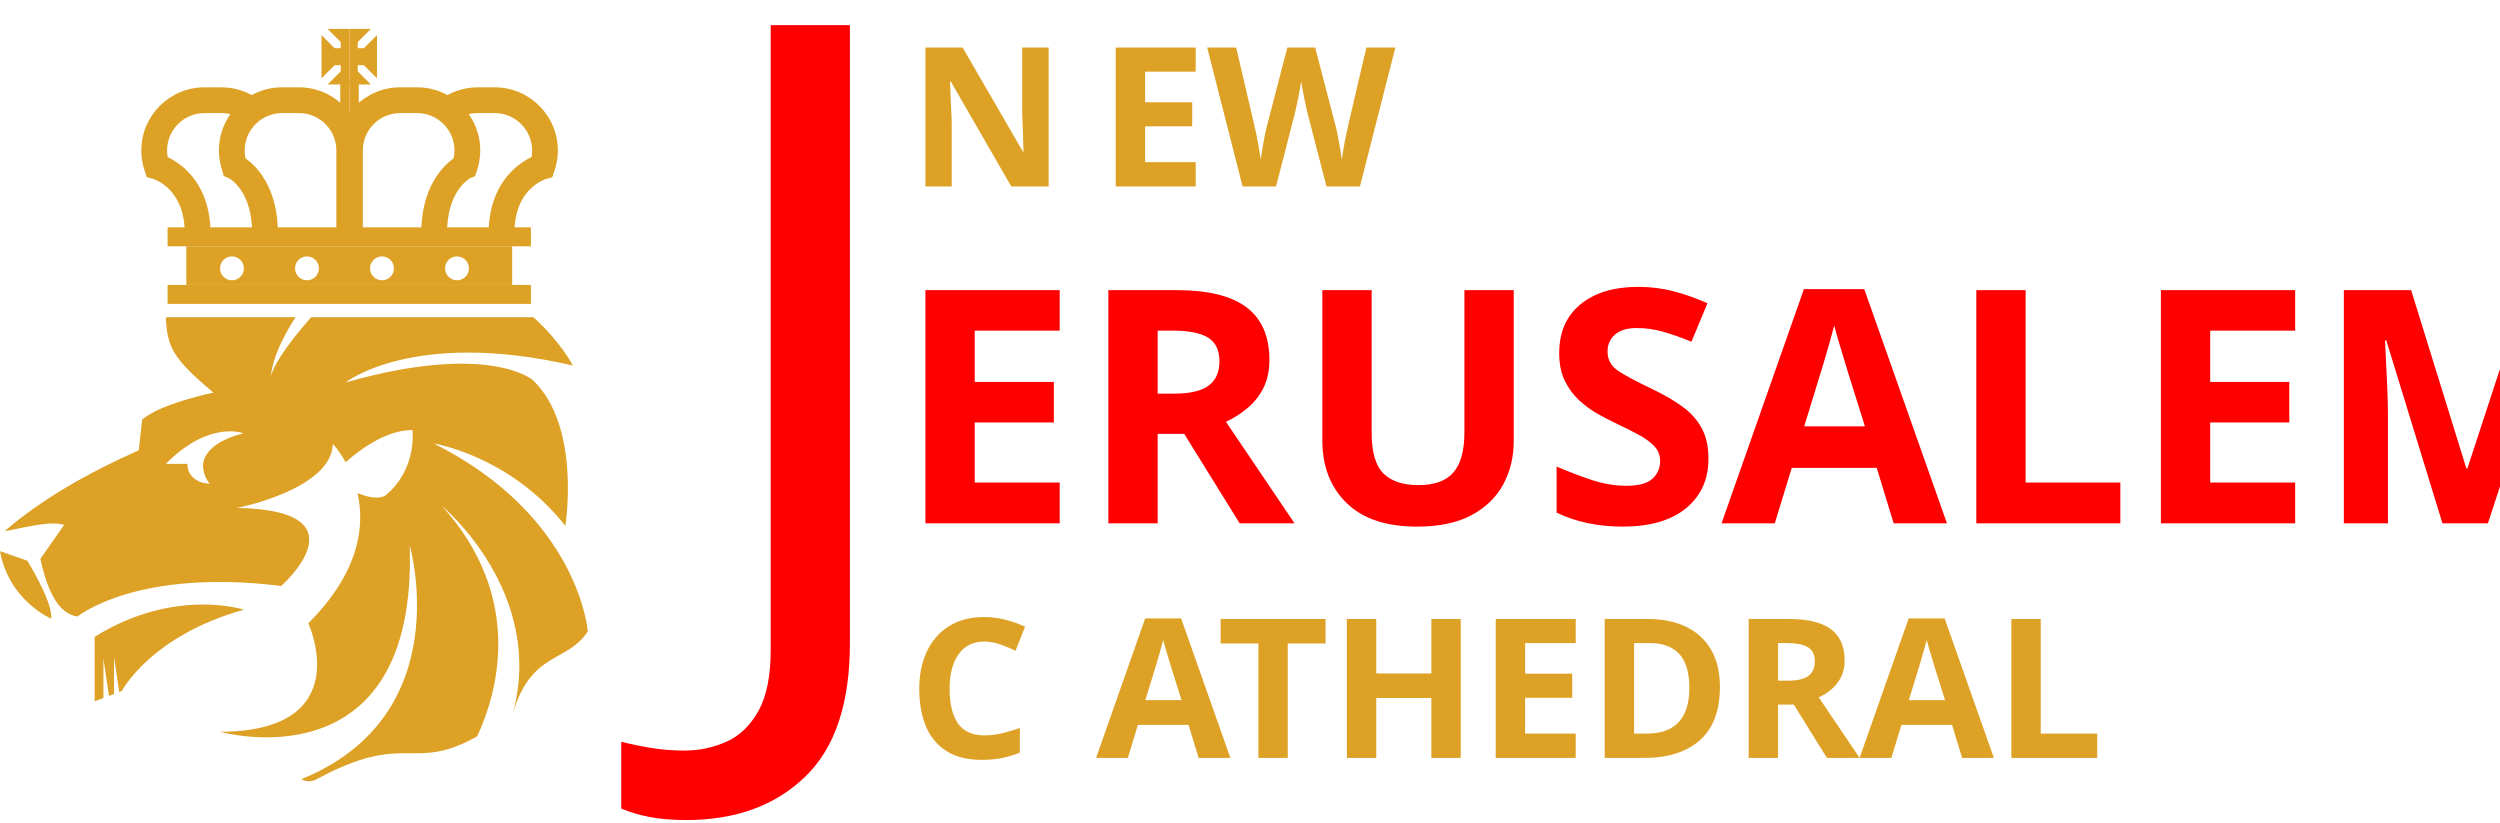
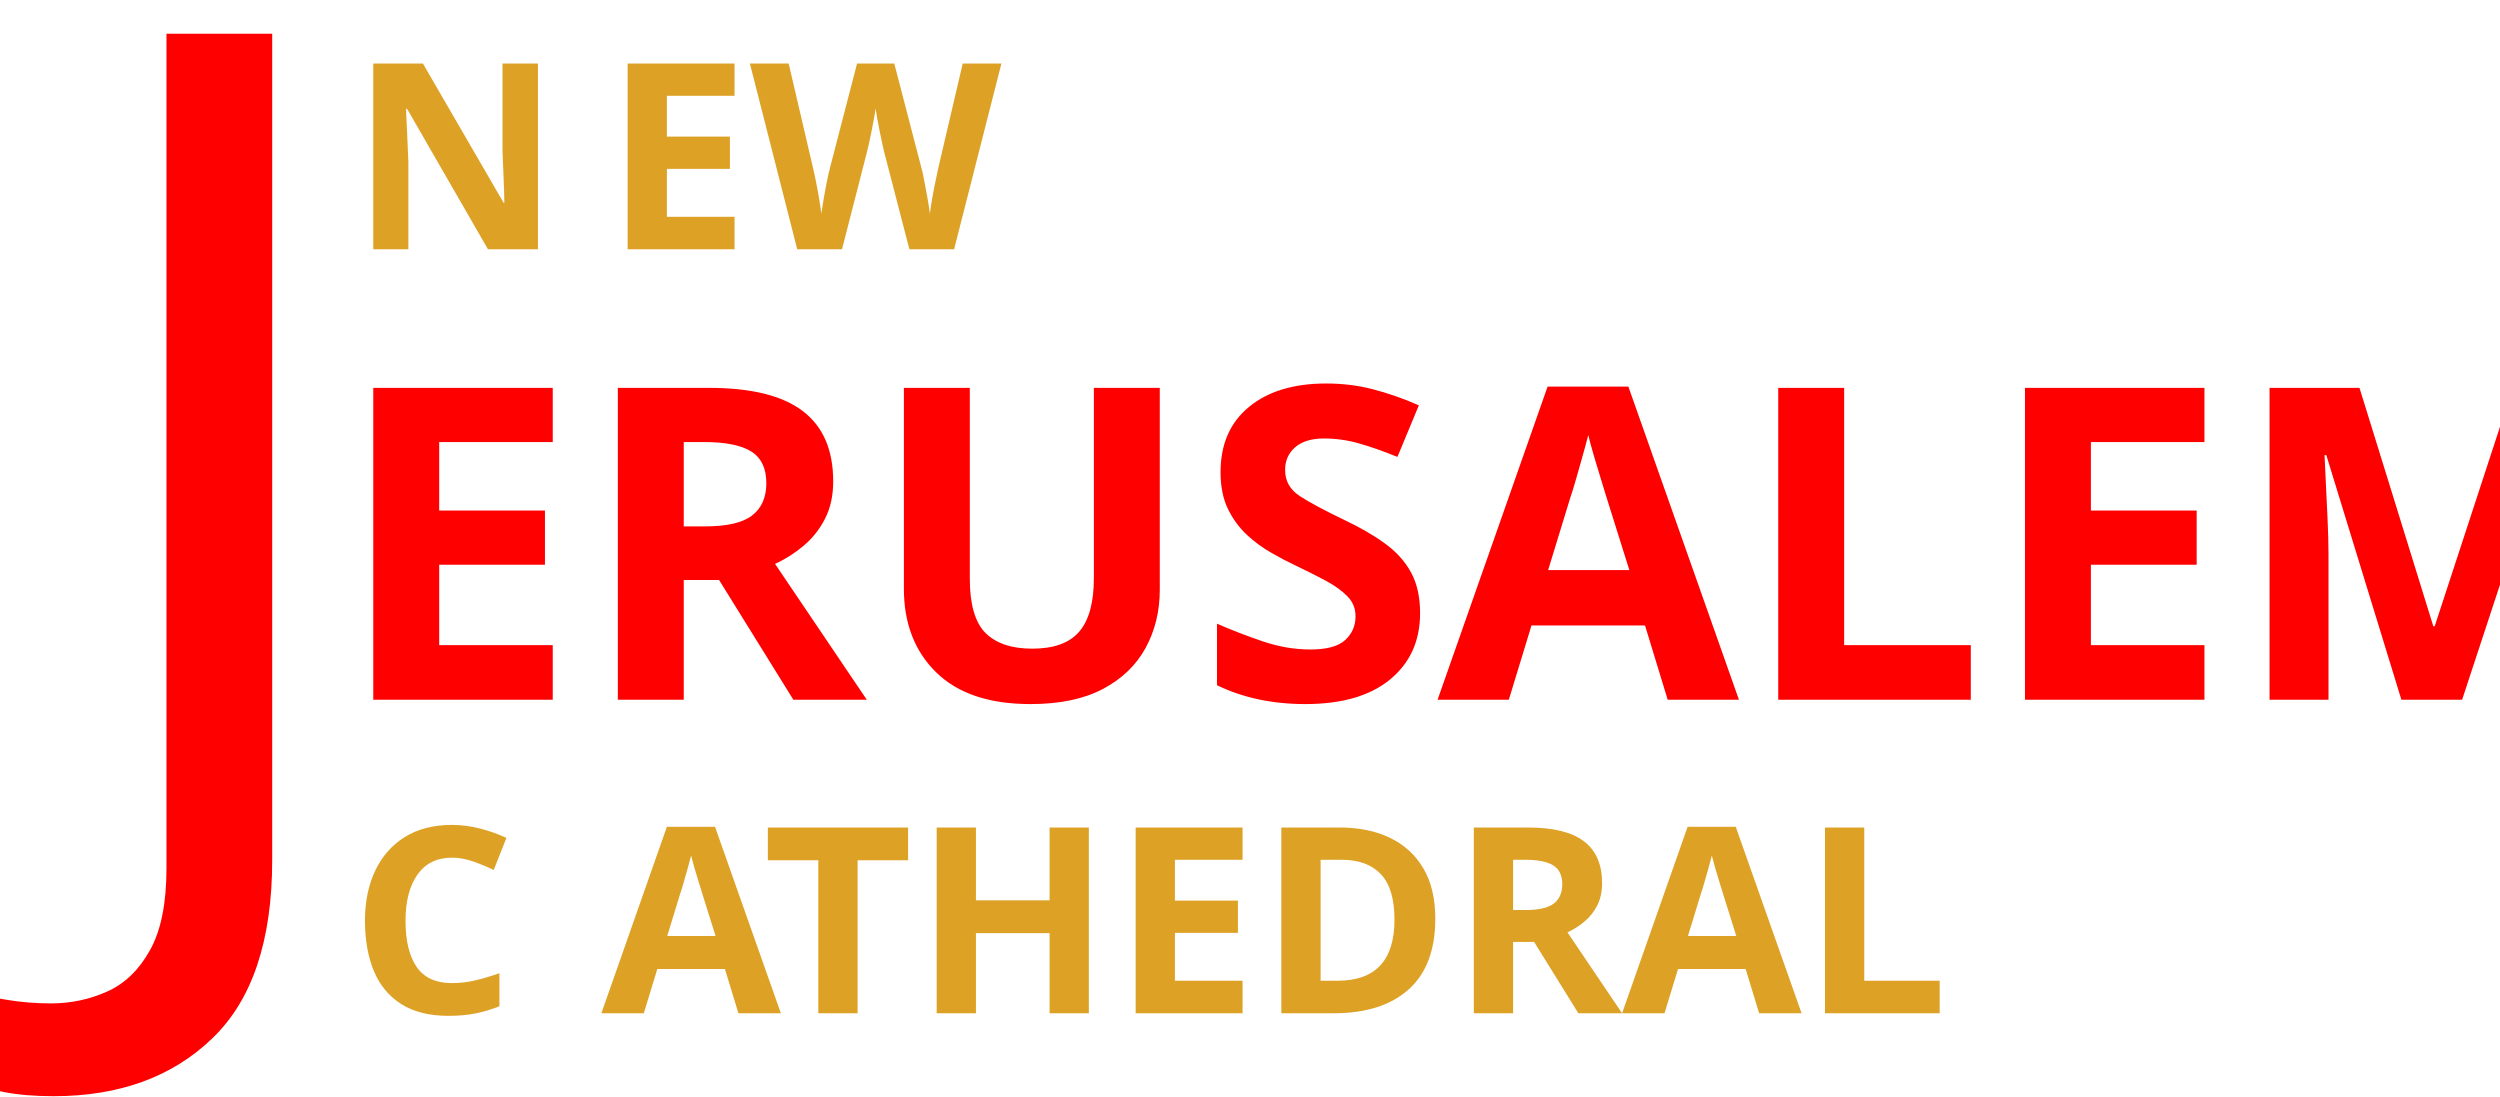
- <svg xmlns="http://www.w3.org/2000/svg" width="100%" height="100%" viewBox="0 0 480 158" version="1.1" xml:space="preserve" style="fill-rule:evenodd;clip-rule:evenodd;stroke-linejoin:round;stroke-miterlimit:1.414;">
-   <g>
+ <svg xmlns="http://www.w3.org/2000/svg" width="100%" height="100%" viewBox="0 0 1496 656" version="1.1" xml:space="preserve" style="fill-rule:evenodd;clip-rule:evenodd;stroke-linejoin:round;stroke-miterlimit:1.414;">
+   <g transform="matrix(3.21244,0,0,3.21244,-1754.59,-1498.43)">
    <g>
      <g>
-         <path d="M19.857,134.011l-1.685,0.632l0,-12.373c15.385,-9.566 28.652,-5.209 28.652,-5.209c-17.958,5.01 -23.443,15.628 -23.443,15.628l-0.488,0.183l-1.005,-6.764l0,7.141l-0.965,0.362l-1.066,-7.179l0,7.579Z" style="fill:#dda126;" />
-         <path d="M0,105.826l5.237,1.829c0,0 4.975,7.959 4.582,11.128c0,0 -8.094,-3.425 -9.819,-12.957Z" style="fill:#dda126;" />
-         <path d="M32.048,60.901l24.703,0c-4.667,7.193 -4.718,11.228 -4.718,11.228c0.867,-2.898 4.217,-7.25 7.712,-11.228l42.65,0c5.257,4.702 7.593,9.274 7.593,9.274c-30.683,-7.076 -43.629,3.256 -43.629,3.256c27.561,-7.822 35.93,-0.464 35.93,-0.464c9.363,8.871 6.257,27.992 6.257,27.992c-10.653,-13.499 -25.256,-15.806 -25.256,-15.806c27.902,13.959 29.604,36.1 29.553,36.079c-3.879,6.104 -10.967,3.662 -14.468,16.067c6.616,-23.446 -13.496,-40.128 -13.496,-40.128c16.043,17.824 10.473,36.207 6.733,44.215c-12.68,7.075 -13.426,-1.196 -30.851,8.243c-1.613,0.873 -2.881,-0.045 -2.881,-0.045c30.259,-12.264 20.778,-44.896 20.778,-44.896c1.585,46.546 -36.417,35.814 -36.417,35.814c26.545,-0.078 16.955,-20.837 16.955,-20.837c9.908,-9.907 10.863,-18.738 9.457,-24.976c2.152,0.844 4.402,1.292 5.62,0.227c5.916,-5.173 4.901,-12.348 4.901,-12.348c-4.886,0.006 -9.763,3.483 -12.807,6.176c-1.256,-2.25 -2.46,-3.508 -2.46,-3.508c-0.241,8.744 -18.386,12.289 -18.386,12.289c25.046,0.428 8.466,14.977 8.466,14.977c-27.879,-3.441 -39.071,5.861 -39.071,5.861c-3.528,-0.429 -5.761,-4.561 -7.163,-11.07l4.558,-6.512c-2.694,-0.89 -7.998,0.641 -11.436,1.205c7.32,-6.279 16.145,-11.249 25.762,-15.531l0.651,-5.861c3.33,-3.066 13.675,-5.209 13.675,-5.209c-7.739,-6.531 -8.841,-8.671 -9.117,-14.326c0.067,-0.066 0.134,-0.131 0.202,-0.196l0,0.038Zm6.94,28.159l0.022,0c0,0 -0.057,-3.934 7.726,-5.861c0,0 -6.504,-2.627 -14.89,5.861l4.169,0c-0.009,0.089 -0.013,0.179 -0.013,0.27c0,1.949 1.907,3.532 4.255,3.532c-0.704,-0.824 -1.276,-2.123 -1.276,-3.532c0,-0.091 0.002,-0.181 0.007,-0.27Z" style="fill:#dda126;" />
+         <g transform="matrix(2.70481,0,0,2.70481,-624.067,-1516.62)">
+           <text x="436.668px" y="793.281px" style="font-family:'Optima-Regular', 'Optima';font-size:80.956px;fill:rgb(255,0,0);">J</text>
+         </g>
+         <g transform="matrix(1.62703,0,0,1.62703,-986.132,-159.346)">
+           <text x="980.023px" y="464.73px" style="font-family:'Optima-Bold', 'Optima';font-weight:700;font-size:50px;fill:rgb(255,0,0);">ERUSALEM</text>
+         </g>
+         <g transform="matrix(0.969094,0,0,0.969094,-338.381,62.516)">
+           <text x="980.023px" y="464.73px" style="font-family:'Optima-Bold', 'Optima';font-weight:700;font-size:50px;fill:rgb(221,161,38);">N<tspan x="1028.92px 1063.92px " y="464.73px 464.73px ">EW</tspan>
+           </text>
+         </g>
+         <g transform="matrix(0.969094,0,0,0.969094,-338.381,204.823)">
+           <text x="980.023px" y="464.73px" style="font-family:'Optima-Bold', 'Optima';font-weight:700;font-size:50px;fill:rgb(221,161,38);">C<tspan x="1028.37px 1076.72px 1119.52px 1173.42px 1213.42px 1267.32px 1312.87px 1361.22px " y="464.73px 464.73px 464.73px 464.73px 464.73px 464.73px 464.73px 464.73px ">ATHEDRAL</tspan>
+           </text>
+         </g>
      </g>
-       <g>
-         <path d="M65.425,5.56l-2.516,0l2.516,2.516l0,1.181l-1.181,0l-2.517,-2.516l0,8.294l2.517,-2.516l1.181,0l0,1.181l-2.516,2.516l4.199,0l0,-10.656l-1.683,0Z" style="fill:#dda126;fill-rule:nonzero;" />
-         <path d="M68.687,16.216l2.516,0l-2.516,-2.516l0,-1.181l1.181,0l2.515,2.516l0,-2.516l0,-3.262l0,-2.516l-2.515,2.516l-1.181,0l0,-1.181l2.516,-2.516l-2.516,0l-1.579,0l0,10.656l1.579,0Z" style="fill:#dda126;fill-rule:nonzero;" />
-         <rect x="65.332" y="15.463" width="1.776" height="7.919" style="fill:#dda126;fill-rule:nonzero;" />
-         <rect x="67.108" y="15.463" width="1.776" height="7.919" style="fill:#dda126;fill-rule:nonzero;" />
-         <path d="M69.529,45.961l-4.949,0l0,-17.075c0,-3.955 -3.216,-7.172 -7.171,-7.172l-3.258,0c-3.954,0 -7.172,3.217 -7.172,7.172c0,0.51 0.054,1.016 0.161,1.511c2.035,1.446 6.222,5.505 6.222,14.409l-4.948,0c0,-7.999 -4.09,-10.388 -4.465,-10.59l-1.001,-0.427l-0.275,-1.012c-0.426,-1.255 -0.642,-2.565 -0.642,-3.891c0,-6.683 5.437,-12.12 12.12,-12.12l3.258,0c6.684,0 12.12,5.437 12.12,12.12l0,17.075Z" style="fill:#dda126;fill-rule:nonzero;" />
-         <path d="M40.425,44.806l-4.948,0c0,-8.653 -5.968,-10.424 -6.028,-10.44l-1.257,-0.352l-0.419,-1.237c-0.426,-1.255 -0.642,-2.565 -0.642,-3.891c0,-6.683 5.438,-12.12 12.121,-12.12l3.258,0c2.666,0 5.196,0.849 7.316,2.456l-2.989,3.944c-1.253,-0.95 -2.75,-1.452 -4.327,-1.452l-3.258,0c-3.955,0 -7.172,3.217 -7.172,7.172c0,0.427 0.038,0.85 0.113,1.268c0.949,0.452 2.254,1.224 3.553,2.468c2.134,2.046 4.679,5.82 4.679,12.184Z" style="fill:#dda126;fill-rule:nonzero;" />
-         <path d="M69.66,45.961l-4.949,0l0,-17.075c0,-6.683 5.438,-12.12 12.121,-12.12l3.257,0c6.684,0 12.121,5.437 12.121,12.12c0,1.325 -0.217,2.635 -0.642,3.891l-0.355,1.048l-0.922,0.391c-0.376,0.203 -4.464,2.593 -4.464,10.59l-4.949,0c0,-8.904 4.188,-12.963 6.223,-14.409c0.106,-0.496 0.161,-1.001 0.161,-1.511c0,-3.955 -3.218,-7.172 -7.173,-7.172l-3.257,0c-3.956,0 -7.172,3.217 -7.172,7.172l0,17.075Z" style="fill:#dda126;fill-rule:nonzero;" />
-         <path d="M98.764,44.806l-4.948,0c0,-6.364 2.545,-10.138 4.68,-12.184c1.297,-1.244 2.603,-2.016 3.552,-2.468c0.076,-0.418 0.113,-0.841 0.113,-1.268c0,-3.955 -3.217,-7.172 -7.173,-7.172l-3.257,0c-1.577,0 -3.074,0.502 -4.328,1.452l-2.99,-3.943c2.122,-1.608 4.651,-2.457 7.318,-2.457l3.257,0c6.684,0 12.121,5.437 12.121,12.12c0,1.326 -0.216,2.636 -0.642,3.892l-0.431,1.269l-1.232,0.315c-0.153,0.05 -1.623,0.557 -3.046,1.99c-1.987,2.002 -2.994,4.846 -2.994,8.454Z" style="fill:#dda126;fill-rule:nonzero;" />
-         <rect x="32.175" y="43.651" width="69.762" height="3.637" style="fill:#dda126;fill-rule:nonzero;" />
-         <rect x="32.175" y="54.71" width="69.762" height="3.637" style="fill:#dda126;fill-rule:nonzero;" />
-         <path d="M98.341,54.71l-62.573,0l0,-7.422l62.573,0l0,7.422Zm-25.001,-5.478c1.265,0 2.291,1.027 2.291,2.291c0,1.265 -1.026,2.291 -2.291,2.291c-1.264,0 -2.291,-1.026 -2.291,-2.291c0,-1.264 1.027,-2.291 2.291,-2.291Zm14.401,0c1.265,0 2.291,1.027 2.291,2.291c0,1.265 -1.026,2.291 -2.291,2.291c-1.264,0 -2.291,-1.026 -2.291,-2.291c0,-1.264 1.027,-2.291 2.291,-2.291Zm-43.202,0c1.264,0 2.291,1.027 2.291,2.291c0,1.265 -1.027,2.291 -2.291,2.291c-1.265,0 -2.292,-1.026 -2.292,-2.291c0,-1.264 1.027,-2.291 2.292,-2.291Zm14.4,0c1.265,0 2.291,1.027 2.291,2.291c0,1.265 -1.026,2.291 -2.291,2.291c-1.264,0 -2.291,-1.026 -2.291,-2.291c0,-1.264 1.027,-2.291 2.291,-2.291Z" style="fill:#dda126;" />
-       </g>
-     </g>
-     <g>
-       <text x="132.446px" y="125.37px" style="font-family:'Optima-Regular', 'Optima';font-size:168.823px;fill:#f00;">J</text>
-       <text x="172.041px" y="100.488px" style="font-family:'Optima-Bold', 'Optima';font-weight:700;font-size:62.721px;fill:#f00;">ERUSALEM</text>
-       <text x="174.323px" y="35.802px" style="font-family:'Optima-Bold', 'Optima';font-weight:700;font-size:37.358px;fill:#dda126;">N<tspan x="210.859px 237.01px " y="35.802px 35.802px ">EW</tspan>
-       </text>
-       <text x="174.323px" y="145.519px" style="font-family:'Optima-Bold', 'Optima';font-weight:700;font-size:37.358px;fill:#dda126;">C<tspan x="210.449px 246.574px 278.552px 318.824px 348.71px 388.982px 423.015px 459.14px " y="145.519px 145.519px 145.519px 145.519px 145.519px 145.519px 145.519px 145.519px ">ATHEDRAL</tspan>
-       </text>
    </g>
  </g>
</svg>
